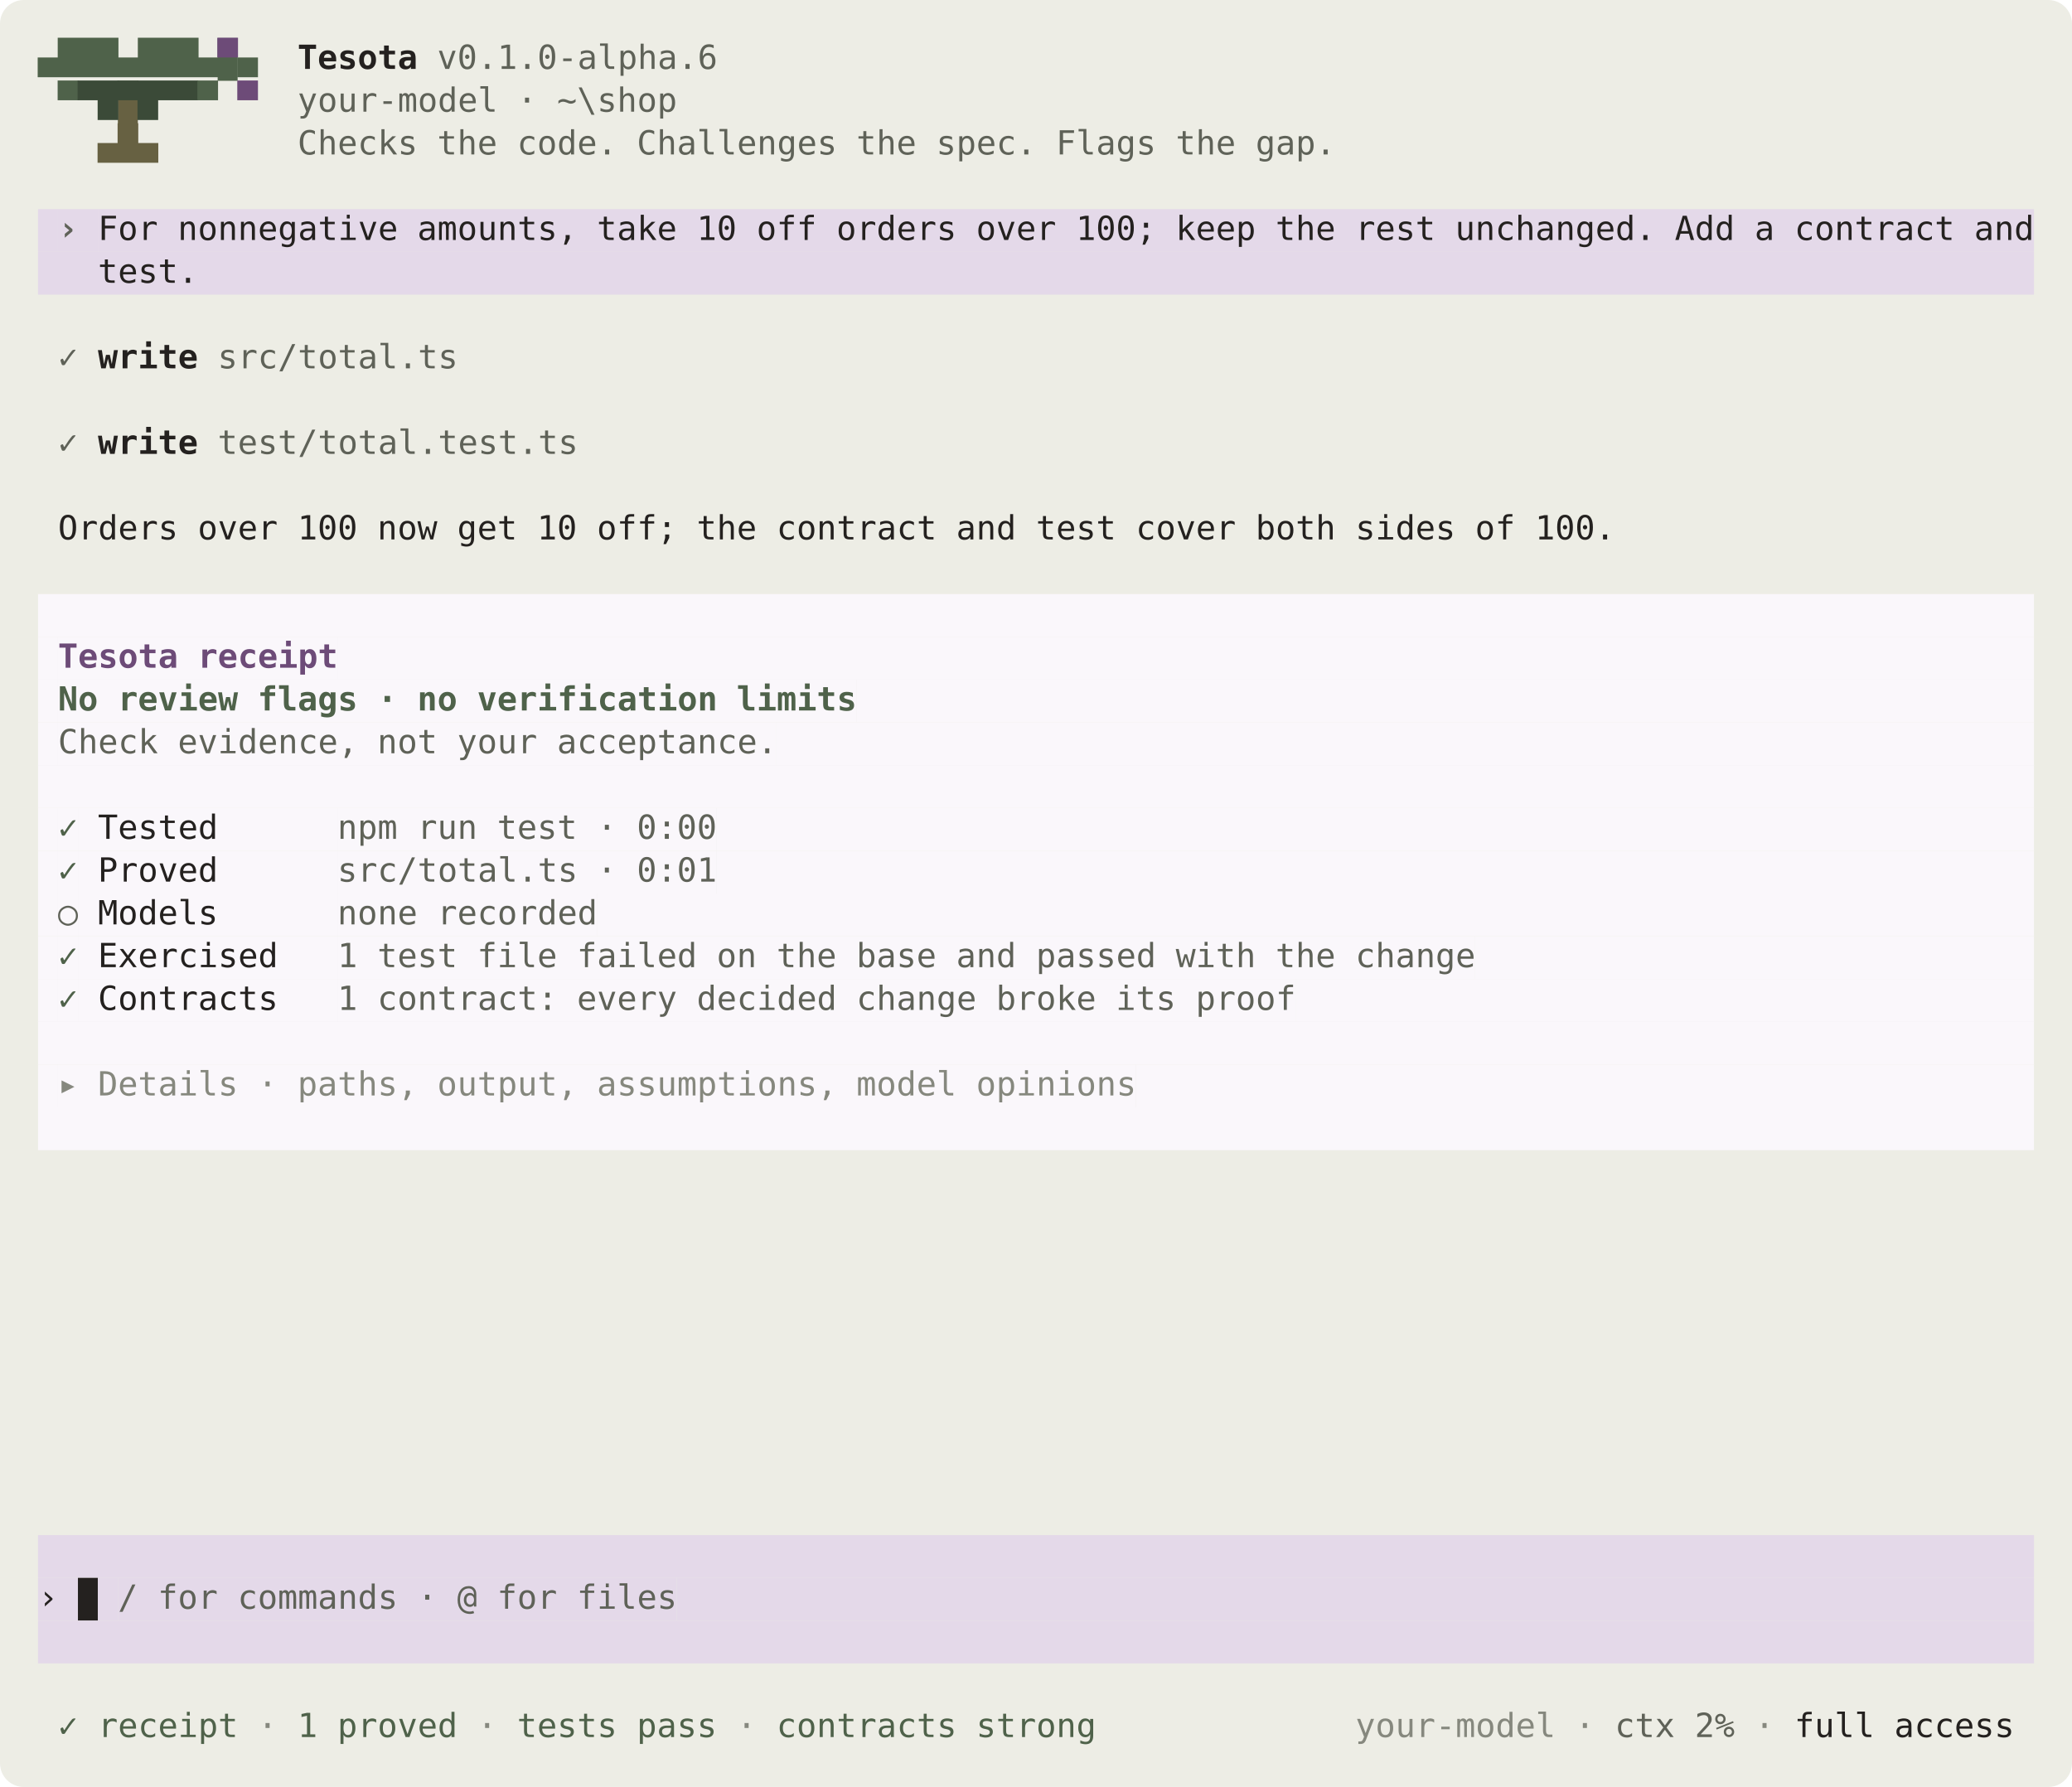
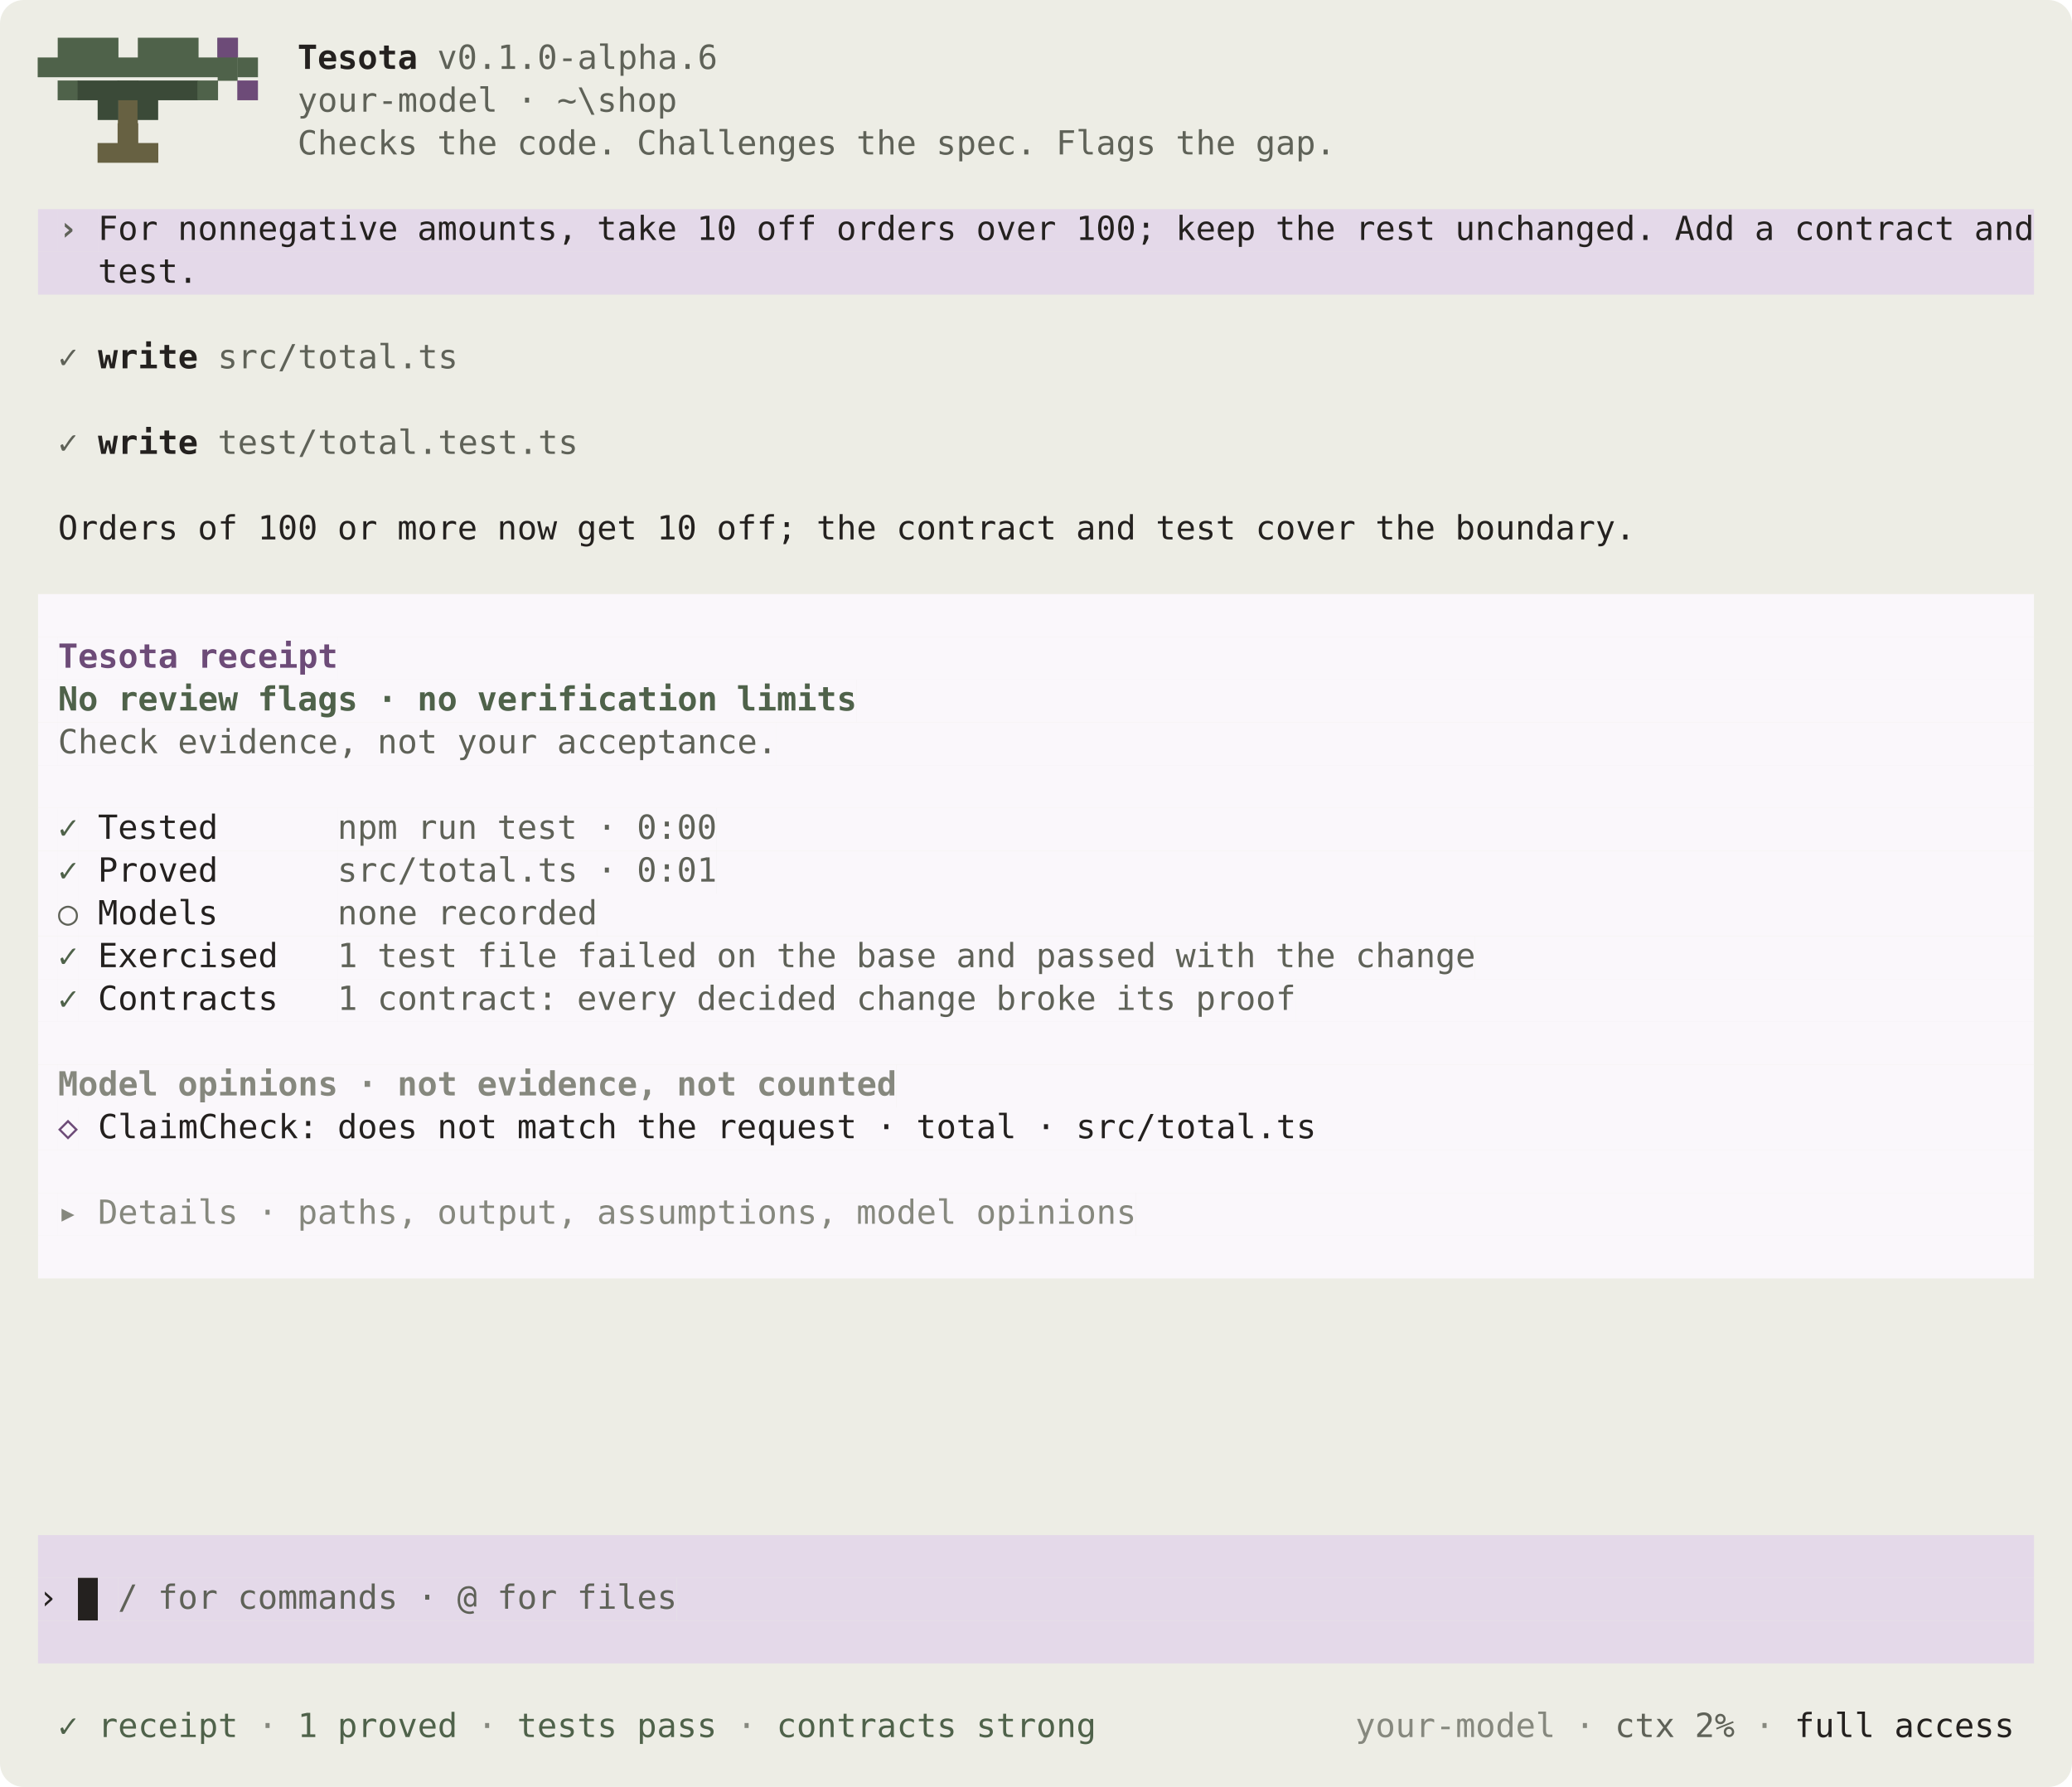
- <svg xmlns="http://www.w3.org/2000/svg" width="872" height="752" viewBox="0 0 872 752" role="img" aria-label="A verified turn in Tesota: a blooming pixel ironwood in the header, the request, two file writes and the answer, then the receipt card with the passing tests and the new test exercising the change.">
+ <svg xmlns="http://www.w3.org/2000/svg" width="872" height="752" viewBox="0 0 872 752" role="img" aria-label="A verified turn in Tesota whose change misses the request: the request for 10 off orders over 100, two file writes and the answer, then the receipt card with the proof and tests passing and the new test exercising the change, and apart, a model's opinion that the contract does not match the request at 100.">
  <rect width="872" height="752" rx="10" fill="#edede5" />
  <rect x="91.6" y="16" width="8.4" height="18" fill="#4f624a" />
  <rect x="49.6" y="34" width="8.4" height="18" fill="#676142" />
  <rect x="16.0" y="88" width="8.4" height="18" fill="#e4d9e9" />
  <rect x="24.4" y="88" width="16.8" height="18" fill="#e4d9e9" />
  <rect x="41.2" y="88" width="814.8" height="18" fill="#e4d9e9" />
  <rect x="16.0" y="106" width="840.0" height="18" fill="#e4d9e9" />
  <rect x="16.0" y="250" width="840.0" height="18" fill="#faf7fb" />
  <rect x="16.0" y="268" width="8.4" height="18" fill="#faf7fb" />
  <rect x="24.4" y="268" width="117.6" height="18" fill="#faf7fb" />
  <rect x="142.0" y="268" width="714.0" height="18" fill="#faf7fb" />
  <rect x="16.0" y="286" width="8.4" height="18" fill="#faf7fb" />
  <rect x="24.4" y="286" width="336.0" height="18" fill="#faf7fb" />
  <rect x="360.4" y="286" width="495.6" height="18" fill="#faf7fb" />
  <rect x="16.0" y="304" width="8.4" height="18" fill="#faf7fb" />
  <rect x="24.4" y="304" width="302.4" height="18" fill="#faf7fb" />
  <rect x="326.8" y="304" width="529.2" height="18" fill="#faf7fb" />
  <rect x="16.0" y="322" width="840.0" height="18" fill="#faf7fb" />
  <rect x="16.0" y="340" width="8.4" height="18" fill="#faf7fb" />
  <rect x="24.4" y="340" width="8.4" height="18" fill="#faf7fb" />
  <rect x="32.8" y="340" width="109.2" height="18" fill="#faf7fb" />
  <rect x="142.0" y="340" width="159.6" height="18" fill="#faf7fb" />
  <rect x="301.6" y="340" width="554.4" height="18" fill="#faf7fb" />
  <rect x="16.0" y="358" width="8.4" height="18" fill="#faf7fb" />
  <rect x="24.4" y="358" width="8.4" height="18" fill="#faf7fb" />
  <rect x="32.8" y="358" width="109.2" height="18" fill="#faf7fb" />
  <rect x="142.0" y="358" width="159.6" height="18" fill="#faf7fb" />
  <rect x="301.6" y="358" width="554.4" height="18" fill="#faf7fb" />
  <rect x="16.0" y="376" width="8.4" height="18" fill="#faf7fb" />
  <rect x="24.4" y="376" width="8.4" height="18" fill="#faf7fb" />
  <rect x="32.8" y="376" width="109.2" height="18" fill="#faf7fb" />
  <rect x="142.0" y="376" width="109.2" height="18" fill="#faf7fb" />
  <rect x="251.2" y="376" width="604.8" height="18" fill="#faf7fb" />
  <rect x="16.0" y="394" width="8.4" height="18" fill="#faf7fb" />
  <rect x="24.4" y="394" width="8.4" height="18" fill="#faf7fb" />
  <rect x="32.8" y="394" width="109.2" height="18" fill="#faf7fb" />
  <rect x="142.0" y="394" width="478.8" height="18" fill="#faf7fb" />
  <rect x="620.8" y="394" width="235.2" height="18" fill="#faf7fb" />
  <rect x="16.0" y="412" width="8.4" height="18" fill="#faf7fb" />
  <rect x="24.4" y="412" width="8.4" height="18" fill="#faf7fb" />
  <rect x="32.8" y="412" width="109.2" height="18" fill="#faf7fb" />
  <rect x="142.0" y="412" width="403.2" height="18" fill="#faf7fb" />
  <rect x="545.2" y="412" width="310.8" height="18" fill="#faf7fb" />
  <rect x="16.0" y="430" width="840.0" height="18" fill="#faf7fb" />
  <rect x="16.0" y="448" width="8.4" height="18" fill="#faf7fb" />
-   <rect x="24.4" y="448" width="453.6" height="18" fill="#faf7fb" />
-   <rect x="478.0" y="448" width="378.0" height="18" fill="#faf7fb" />
-   <rect x="16.0" y="466" width="840.0" height="18" fill="#faf7fb" />
+   <rect x="24.4" y="448" width="352.8" height="18" fill="#faf7fb" />
+   <rect x="377.2" y="448" width="478.8" height="18" fill="#faf7fb" />
+   <rect x="16.0" y="466" width="8.4" height="18" fill="#faf7fb" />
+   <rect x="24.4" y="466" width="8.4" height="18" fill="#faf7fb" />
+   <rect x="32.8" y="466" width="823.2" height="18" fill="#faf7fb" />
+   <rect x="16.0" y="484" width="840.0" height="18" fill="#faf7fb" />
+   <rect x="16.0" y="502" width="8.4" height="18" fill="#faf7fb" />
+   <rect x="24.4" y="502" width="453.6" height="18" fill="#faf7fb" />
+   <rect x="478.0" y="502" width="378.0" height="18" fill="#faf7fb" />
+   <rect x="16.0" y="520" width="840.0" height="18" fill="#faf7fb" />
  <rect x="16.0" y="646" width="840.0" height="18" fill="#e4d9e9" />
  <rect x="16.0" y="664" width="16.8" height="18" fill="#e4d9e9" />
  <rect x="32.8" y="664" width="8.4" height="18" fill="#24211f" />
  <rect x="41.2" y="664" width="8.4" height="18" fill="#e4d9e9" />
  <rect x="49.6" y="664" width="235.2" height="18" fill="#e4d9e9" />
  <rect x="284.8" y="664" width="571.2" height="18" fill="#e4d9e9" />
  <rect x="16.0" y="682" width="840.0" height="18" fill="#e4d9e9" />
  <g font-family="'Cascadia Mono', 'JetBrains Mono', Menlo, Consolas, 'DejaVu Sans Mono', monospace" font-size="14" xml:space="preserve">
    <text x="16.0" y="29" fill="#4f624a" textLength="75.6" lengthAdjust="spacingAndGlyphs">▄███▄███▄</text>
    <text x="91.6" y="29" fill="#6d4b78" textLength="8.4" lengthAdjust="spacingAndGlyphs">▀</text>
    <text x="100.0" y="29" fill="#4f624a" textLength="8.4" lengthAdjust="spacingAndGlyphs">▄</text>
    <text x="125.2" y="29" fill="#24211f" font-weight="bold" textLength="50.4" lengthAdjust="spacingAndGlyphs">Tesota</text>
    <text x="184.0" y="29" fill="#5f6258" textLength="117.6" lengthAdjust="spacingAndGlyphs">v0.1.0-alpha.6</text>
    <text x="24.4" y="47" fill="#4f624a" textLength="8.4" lengthAdjust="spacingAndGlyphs">▀</text>
    <text x="32.8" y="47" fill="#3b4a38" textLength="16.8" lengthAdjust="spacingAndGlyphs">▀█</text>
    <text x="49.6" y="47" fill="#3b4a38" textLength="8.4" lengthAdjust="spacingAndGlyphs">▀</text>
    <text x="58.0" y="47" fill="#3b4a38" textLength="25.2" lengthAdjust="spacingAndGlyphs">█▀▀</text>
    <text x="83.2" y="47" fill="#4f624a" textLength="8.4" lengthAdjust="spacingAndGlyphs">▀</text>
    <text x="100.0" y="47" fill="#6d4b78" textLength="8.4" lengthAdjust="spacingAndGlyphs">▀</text>
    <text x="125.2" y="47" fill="#5f6258" textLength="84.0" lengthAdjust="spacingAndGlyphs">your-model</text>
    <text x="217.6" y="47" fill="#5f6258" textLength="8.4" lengthAdjust="spacingAndGlyphs">·</text>
    <text x="234.4" y="47" fill="#5f6258" textLength="50.4" lengthAdjust="spacingAndGlyphs">~\shop</text>
    <text x="41.2" y="65" fill="#676142" textLength="25.2" lengthAdjust="spacingAndGlyphs">▄█▄</text>
    <text x="125.2" y="65" fill="#5f6258" textLength="50.4" lengthAdjust="spacingAndGlyphs">Checks</text>
    <text x="184.0" y="65" fill="#5f6258" textLength="25.2" lengthAdjust="spacingAndGlyphs">the</text>
    <text x="217.6" y="65" fill="#5f6258" textLength="42.0" lengthAdjust="spacingAndGlyphs">code.</text>
    <text x="268.0" y="65" fill="#5f6258" textLength="84.0" lengthAdjust="spacingAndGlyphs">Challenges</text>
    <text x="360.4" y="65" fill="#5f6258" textLength="25.2" lengthAdjust="spacingAndGlyphs">the</text>
    <text x="394.0" y="65" fill="#5f6258" textLength="42.0" lengthAdjust="spacingAndGlyphs">spec.</text>
    <text x="444.4" y="65" fill="#5f6258" textLength="42.0" lengthAdjust="spacingAndGlyphs">Flags</text>
    <text x="494.8" y="65" fill="#5f6258" textLength="25.2" lengthAdjust="spacingAndGlyphs">the</text>
    <text x="528.4" y="65" fill="#5f6258" textLength="33.6" lengthAdjust="spacingAndGlyphs">gap.</text>
    <text x="24.4" y="101" fill="#5f6258" font-weight="bold" textLength="8.4" lengthAdjust="spacingAndGlyphs">›</text>
    <text x="41.2" y="101" fill="#24211f" textLength="25.2" lengthAdjust="spacingAndGlyphs">For</text>
    <text x="74.8" y="101" fill="#24211f" textLength="92.4" lengthAdjust="spacingAndGlyphs">nonnegative</text>
    <text x="175.6" y="101" fill="#24211f" textLength="67.2" lengthAdjust="spacingAndGlyphs">amounts,</text>
    <text x="251.2" y="101" fill="#24211f" textLength="33.6" lengthAdjust="spacingAndGlyphs">take</text>
    <text x="293.2" y="101" fill="#24211f" textLength="16.8" lengthAdjust="spacingAndGlyphs">10</text>
    <text x="318.4" y="101" fill="#24211f" textLength="25.2" lengthAdjust="spacingAndGlyphs">off</text>
    <text x="352.0" y="101" fill="#24211f" textLength="50.4" lengthAdjust="spacingAndGlyphs">orders</text>
    <text x="410.8" y="101" fill="#24211f" textLength="33.6" lengthAdjust="spacingAndGlyphs">over</text>
    <text x="452.8" y="101" fill="#24211f" textLength="33.6" lengthAdjust="spacingAndGlyphs">100;</text>
    <text x="494.8" y="101" fill="#24211f" textLength="33.6" lengthAdjust="spacingAndGlyphs">keep</text>
    <text x="536.8" y="101" fill="#24211f" textLength="25.2" lengthAdjust="spacingAndGlyphs">the</text>
    <text x="570.4" y="101" fill="#24211f" textLength="33.6" lengthAdjust="spacingAndGlyphs">rest</text>
    <text x="612.4" y="101" fill="#24211f" textLength="84.0" lengthAdjust="spacingAndGlyphs">unchanged.</text>
    <text x="704.8" y="101" fill="#24211f" textLength="25.2" lengthAdjust="spacingAndGlyphs">Add</text>
    <text x="738.4" y="101" fill="#24211f" textLength="8.4" lengthAdjust="spacingAndGlyphs">a</text>
    <text x="755.2" y="101" fill="#24211f" textLength="67.2" lengthAdjust="spacingAndGlyphs">contract</text>
    <text x="830.8" y="101" fill="#24211f" textLength="25.2" lengthAdjust="spacingAndGlyphs">and</text>
    <text x="41.2" y="119" fill="#24211f" textLength="42.0" lengthAdjust="spacingAndGlyphs">test.</text>
    <text x="24.4" y="155" fill="#5f6258" textLength="8.4" lengthAdjust="spacingAndGlyphs">✓</text>
    <text x="41.2" y="155" fill="#24211f" font-weight="bold" textLength="42.0" lengthAdjust="spacingAndGlyphs">write</text>
    <text x="91.6" y="155" fill="#5f6258" textLength="100.8" lengthAdjust="spacingAndGlyphs">src/total.ts</text>
    <text x="24.4" y="191" fill="#5f6258" textLength="8.4" lengthAdjust="spacingAndGlyphs">✓</text>
    <text x="41.2" y="191" fill="#24211f" font-weight="bold" textLength="42.0" lengthAdjust="spacingAndGlyphs">write</text>
    <text x="91.6" y="191" fill="#5f6258" textLength="151.2" lengthAdjust="spacingAndGlyphs">test/total.test.ts</text>
    <text x="24.4" y="227" fill="#24211f" textLength="50.4" lengthAdjust="spacingAndGlyphs">Orders</text>
-     <text x="83.2" y="227" fill="#24211f" textLength="33.6" lengthAdjust="spacingAndGlyphs">over</text>
-     <text x="125.2" y="227" fill="#24211f" textLength="25.2" lengthAdjust="spacingAndGlyphs">100</text>
-     <text x="158.8" y="227" fill="#24211f" textLength="25.2" lengthAdjust="spacingAndGlyphs">now</text>
-     <text x="192.4" y="227" fill="#24211f" textLength="25.2" lengthAdjust="spacingAndGlyphs">get</text>
-     <text x="226.0" y="227" fill="#24211f" textLength="16.8" lengthAdjust="spacingAndGlyphs">10</text>
-     <text x="251.2" y="227" fill="#24211f" textLength="33.6" lengthAdjust="spacingAndGlyphs">off;</text>
-     <text x="293.2" y="227" fill="#24211f" textLength="25.2" lengthAdjust="spacingAndGlyphs">the</text>
-     <text x="326.8" y="227" fill="#24211f" textLength="67.2" lengthAdjust="spacingAndGlyphs">contract</text>
-     <text x="402.4" y="227" fill="#24211f" textLength="25.2" lengthAdjust="spacingAndGlyphs">and</text>
-     <text x="436.0" y="227" fill="#24211f" textLength="33.6" lengthAdjust="spacingAndGlyphs">test</text>
-     <text x="478.0" y="227" fill="#24211f" textLength="42.0" lengthAdjust="spacingAndGlyphs">cover</text>
-     <text x="528.4" y="227" fill="#24211f" textLength="33.6" lengthAdjust="spacingAndGlyphs">both</text>
-     <text x="570.4" y="227" fill="#24211f" textLength="42.0" lengthAdjust="spacingAndGlyphs">sides</text>
-     <text x="620.8" y="227" fill="#24211f" textLength="16.8" lengthAdjust="spacingAndGlyphs">of</text>
-     <text x="646.0" y="227" fill="#24211f" textLength="33.6" lengthAdjust="spacingAndGlyphs">100.</text>
+     <text x="83.2" y="227" fill="#24211f" textLength="16.8" lengthAdjust="spacingAndGlyphs">of</text>
+     <text x="108.4" y="227" fill="#24211f" textLength="25.2" lengthAdjust="spacingAndGlyphs">100</text>
+     <text x="142.0" y="227" fill="#24211f" textLength="16.8" lengthAdjust="spacingAndGlyphs">or</text>
+     <text x="167.2" y="227" fill="#24211f" textLength="33.6" lengthAdjust="spacingAndGlyphs">more</text>
+     <text x="209.2" y="227" fill="#24211f" textLength="25.2" lengthAdjust="spacingAndGlyphs">now</text>
+     <text x="242.8" y="227" fill="#24211f" textLength="25.2" lengthAdjust="spacingAndGlyphs">get</text>
+     <text x="276.4" y="227" fill="#24211f" textLength="16.8" lengthAdjust="spacingAndGlyphs">10</text>
+     <text x="301.6" y="227" fill="#24211f" textLength="33.6" lengthAdjust="spacingAndGlyphs">off;</text>
+     <text x="343.6" y="227" fill="#24211f" textLength="25.2" lengthAdjust="spacingAndGlyphs">the</text>
+     <text x="377.2" y="227" fill="#24211f" textLength="67.2" lengthAdjust="spacingAndGlyphs">contract</text>
+     <text x="452.8" y="227" fill="#24211f" textLength="25.2" lengthAdjust="spacingAndGlyphs">and</text>
+     <text x="486.4" y="227" fill="#24211f" textLength="33.6" lengthAdjust="spacingAndGlyphs">test</text>
+     <text x="528.4" y="227" fill="#24211f" textLength="42.0" lengthAdjust="spacingAndGlyphs">cover</text>
+     <text x="578.8" y="227" fill="#24211f" textLength="25.2" lengthAdjust="spacingAndGlyphs">the</text>
+     <text x="612.4" y="227" fill="#24211f" textLength="75.6" lengthAdjust="spacingAndGlyphs">boundary.</text>
    <text x="24.4" y="281" fill="#6d4b78" font-weight="bold" textLength="50.4" lengthAdjust="spacingAndGlyphs">Tesota</text>
    <text x="83.2" y="281" fill="#6d4b78" font-weight="bold" textLength="58.8" lengthAdjust="spacingAndGlyphs">receipt</text>
    <text x="24.4" y="299" fill="#4f624a" font-weight="bold" textLength="16.8" lengthAdjust="spacingAndGlyphs">No</text>
    <text x="49.6" y="299" fill="#4f624a" font-weight="bold" textLength="50.4" lengthAdjust="spacingAndGlyphs">review</text>
    <text x="108.4" y="299" fill="#4f624a" font-weight="bold" textLength="42.0" lengthAdjust="spacingAndGlyphs">flags</text>
    <text x="158.8" y="299" fill="#4f624a" font-weight="bold" textLength="8.4" lengthAdjust="spacingAndGlyphs">·</text>
    <text x="175.6" y="299" fill="#4f624a" font-weight="bold" textLength="16.8" lengthAdjust="spacingAndGlyphs">no</text>
    <text x="200.8" y="299" fill="#4f624a" font-weight="bold" textLength="100.8" lengthAdjust="spacingAndGlyphs">verification</text>
    <text x="310.0" y="299" fill="#4f624a" font-weight="bold" textLength="50.4" lengthAdjust="spacingAndGlyphs">limits</text>
    <text x="24.4" y="317" fill="#5f6258" textLength="42.0" lengthAdjust="spacingAndGlyphs">Check</text>
    <text x="74.8" y="317" fill="#5f6258" textLength="75.6" lengthAdjust="spacingAndGlyphs">evidence,</text>
    <text x="158.8" y="317" fill="#5f6258" textLength="25.2" lengthAdjust="spacingAndGlyphs">not</text>
    <text x="192.4" y="317" fill="#5f6258" textLength="33.6" lengthAdjust="spacingAndGlyphs">your</text>
    <text x="234.4" y="317" fill="#5f6258" textLength="92.4" lengthAdjust="spacingAndGlyphs">acceptance.</text>
    <text x="24.4" y="353" fill="#4f624a" textLength="8.4" lengthAdjust="spacingAndGlyphs">✓</text>
    <text x="41.2" y="353" fill="#24211f" textLength="50.4" lengthAdjust="spacingAndGlyphs">Tested</text>
    <text x="142.0" y="353" fill="#5f6258" textLength="25.2" lengthAdjust="spacingAndGlyphs">npm</text>
    <text x="175.6" y="353" fill="#5f6258" textLength="25.2" lengthAdjust="spacingAndGlyphs">run</text>
    <text x="209.2" y="353" fill="#5f6258" textLength="33.6" lengthAdjust="spacingAndGlyphs">test</text>
    <text x="251.2" y="353" fill="#5f6258" textLength="8.4" lengthAdjust="spacingAndGlyphs">·</text>
    <text x="268.0" y="353" fill="#5f6258" textLength="33.6" lengthAdjust="spacingAndGlyphs">0:00</text>
    <text x="24.4" y="371" fill="#4f624a" textLength="8.4" lengthAdjust="spacingAndGlyphs">✓</text>
    <text x="41.2" y="371" fill="#24211f" textLength="50.4" lengthAdjust="spacingAndGlyphs">Proved</text>
    <text x="142.0" y="371" fill="#5f6258" textLength="100.8" lengthAdjust="spacingAndGlyphs">src/total.ts</text>
    <text x="251.2" y="371" fill="#5f6258" textLength="8.4" lengthAdjust="spacingAndGlyphs">·</text>
    <text x="268.0" y="371" fill="#5f6258" textLength="33.6" lengthAdjust="spacingAndGlyphs">0:01</text>
    <text x="24.4" y="389" fill="#5f6258" textLength="8.4" lengthAdjust="spacingAndGlyphs">○</text>
    <text x="41.2" y="389" fill="#24211f" textLength="50.4" lengthAdjust="spacingAndGlyphs">Models</text>
    <text x="142.0" y="389" fill="#5f6258" textLength="33.6" lengthAdjust="spacingAndGlyphs">none</text>
    <text x="184.0" y="389" fill="#5f6258" textLength="67.2" lengthAdjust="spacingAndGlyphs">recorded</text>
    <text x="24.4" y="407" fill="#4f624a" textLength="8.4" lengthAdjust="spacingAndGlyphs">✓</text>
    <text x="41.2" y="407" fill="#24211f" textLength="75.6" lengthAdjust="spacingAndGlyphs">Exercised</text>
    <text x="142.0" y="407" fill="#5f6258" textLength="8.4" lengthAdjust="spacingAndGlyphs">1</text>
    <text x="158.8" y="407" fill="#5f6258" textLength="33.6" lengthAdjust="spacingAndGlyphs">test</text>
    <text x="200.8" y="407" fill="#5f6258" textLength="33.6" lengthAdjust="spacingAndGlyphs">file</text>
    <text x="242.8" y="407" fill="#5f6258" textLength="50.4" lengthAdjust="spacingAndGlyphs">failed</text>
    <text x="301.6" y="407" fill="#5f6258" textLength="16.8" lengthAdjust="spacingAndGlyphs">on</text>
    <text x="326.8" y="407" fill="#5f6258" textLength="25.2" lengthAdjust="spacingAndGlyphs">the</text>
    <text x="360.4" y="407" fill="#5f6258" textLength="33.6" lengthAdjust="spacingAndGlyphs">base</text>
    <text x="402.4" y="407" fill="#5f6258" textLength="25.2" lengthAdjust="spacingAndGlyphs">and</text>
    <text x="436.0" y="407" fill="#5f6258" textLength="50.4" lengthAdjust="spacingAndGlyphs">passed</text>
    <text x="494.8" y="407" fill="#5f6258" textLength="33.6" lengthAdjust="spacingAndGlyphs">with</text>
    <text x="536.8" y="407" fill="#5f6258" textLength="25.2" lengthAdjust="spacingAndGlyphs">the</text>
    <text x="570.4" y="407" fill="#5f6258" textLength="50.4" lengthAdjust="spacingAndGlyphs">change</text>
    <text x="24.4" y="425" fill="#4f624a" textLength="8.4" lengthAdjust="spacingAndGlyphs">✓</text>
    <text x="41.2" y="425" fill="#24211f" textLength="75.6" lengthAdjust="spacingAndGlyphs">Contracts</text>
    <text x="142.0" y="425" fill="#5f6258" textLength="8.4" lengthAdjust="spacingAndGlyphs">1</text>
    <text x="158.8" y="425" fill="#5f6258" textLength="75.6" lengthAdjust="spacingAndGlyphs">contract:</text>
    <text x="242.8" y="425" fill="#5f6258" textLength="42.0" lengthAdjust="spacingAndGlyphs">every</text>
    <text x="293.2" y="425" fill="#5f6258" textLength="58.8" lengthAdjust="spacingAndGlyphs">decided</text>
    <text x="360.4" y="425" fill="#5f6258" textLength="50.4" lengthAdjust="spacingAndGlyphs">change</text>
    <text x="419.2" y="425" fill="#5f6258" textLength="42.0" lengthAdjust="spacingAndGlyphs">broke</text>
    <text x="469.6" y="425" fill="#5f6258" textLength="25.2" lengthAdjust="spacingAndGlyphs">its</text>
    <text x="503.2" y="425" fill="#5f6258" textLength="42.0" lengthAdjust="spacingAndGlyphs">proof</text>
-     <text x="24.4" y="461" fill="#86887e" textLength="8.4" lengthAdjust="spacingAndGlyphs">▸</text>
-     <text x="41.2" y="461" fill="#86887e" textLength="58.8" lengthAdjust="spacingAndGlyphs">Details</text>
-     <text x="108.4" y="461" fill="#86887e" textLength="8.4" lengthAdjust="spacingAndGlyphs">·</text>
-     <text x="125.2" y="461" fill="#86887e" textLength="50.4" lengthAdjust="spacingAndGlyphs">paths,</text>
-     <text x="184.0" y="461" fill="#86887e" textLength="58.8" lengthAdjust="spacingAndGlyphs">output,</text>
-     <text x="251.2" y="461" fill="#86887e" textLength="100.8" lengthAdjust="spacingAndGlyphs">assumptions,</text>
-     <text x="360.4" y="461" fill="#86887e" textLength="42.0" lengthAdjust="spacingAndGlyphs">model</text>
-     <text x="410.8" y="461" fill="#86887e" textLength="67.2" lengthAdjust="spacingAndGlyphs">opinions</text>
+     <text x="24.4" y="461" fill="#86887e" font-weight="bold" textLength="42.0" lengthAdjust="spacingAndGlyphs">Model</text>
+     <text x="74.8" y="461" fill="#86887e" font-weight="bold" textLength="67.2" lengthAdjust="spacingAndGlyphs">opinions</text>
+     <text x="150.4" y="461" fill="#86887e" font-weight="bold" textLength="8.4" lengthAdjust="spacingAndGlyphs">·</text>
+     <text x="167.2" y="461" fill="#86887e" font-weight="bold" textLength="25.2" lengthAdjust="spacingAndGlyphs">not</text>
+     <text x="200.8" y="461" fill="#86887e" font-weight="bold" textLength="75.6" lengthAdjust="spacingAndGlyphs">evidence,</text>
+     <text x="284.8" y="461" fill="#86887e" font-weight="bold" textLength="25.2" lengthAdjust="spacingAndGlyphs">not</text>
+     <text x="318.4" y="461" fill="#86887e" font-weight="bold" textLength="58.8" lengthAdjust="spacingAndGlyphs">counted</text>
+     <text x="24.4" y="479" fill="#6d4b78" textLength="8.4" lengthAdjust="spacingAndGlyphs">◇</text>
+     <text x="41.2" y="479" fill="#24211f" textLength="92.4" lengthAdjust="spacingAndGlyphs">ClaimCheck:</text>
+     <text x="142.0" y="479" fill="#24211f" textLength="33.6" lengthAdjust="spacingAndGlyphs">does</text>
+     <text x="184.0" y="479" fill="#24211f" textLength="25.2" lengthAdjust="spacingAndGlyphs">not</text>
+     <text x="217.6" y="479" fill="#24211f" textLength="42.0" lengthAdjust="spacingAndGlyphs">match</text>
+     <text x="268.0" y="479" fill="#24211f" textLength="25.2" lengthAdjust="spacingAndGlyphs">the</text>
+     <text x="301.6" y="479" fill="#24211f" textLength="58.8" lengthAdjust="spacingAndGlyphs">request</text>
+     <text x="368.8" y="479" fill="#24211f" textLength="8.4" lengthAdjust="spacingAndGlyphs">·</text>
+     <text x="385.6" y="479" fill="#24211f" textLength="42.0" lengthAdjust="spacingAndGlyphs">total</text>
+     <text x="436.0" y="479" fill="#24211f" textLength="8.4" lengthAdjust="spacingAndGlyphs">·</text>
+     <text x="452.8" y="479" fill="#24211f" textLength="100.8" lengthAdjust="spacingAndGlyphs">src/total.ts</text>
+     <text x="24.4" y="515" fill="#86887e" textLength="8.4" lengthAdjust="spacingAndGlyphs">▸</text>
+     <text x="41.2" y="515" fill="#86887e" textLength="58.8" lengthAdjust="spacingAndGlyphs">Details</text>
+     <text x="108.4" y="515" fill="#86887e" textLength="8.4" lengthAdjust="spacingAndGlyphs">·</text>
+     <text x="125.2" y="515" fill="#86887e" textLength="50.4" lengthAdjust="spacingAndGlyphs">paths,</text>
+     <text x="184.0" y="515" fill="#86887e" textLength="58.8" lengthAdjust="spacingAndGlyphs">output,</text>
+     <text x="251.2" y="515" fill="#86887e" textLength="100.8" lengthAdjust="spacingAndGlyphs">assumptions,</text>
+     <text x="360.4" y="515" fill="#86887e" textLength="42.0" lengthAdjust="spacingAndGlyphs">model</text>
+     <text x="410.8" y="515" fill="#86887e" textLength="67.2" lengthAdjust="spacingAndGlyphs">opinions</text>
    <text x="16.0" y="677" fill="#24211f" textLength="8.4" lengthAdjust="spacingAndGlyphs">›</text>
    <text x="49.6" y="677" fill="#5f6258" textLength="8.4" lengthAdjust="spacingAndGlyphs">/</text>
    <text x="66.4" y="677" fill="#5f6258" textLength="25.2" lengthAdjust="spacingAndGlyphs">for</text>
    <text x="100.0" y="677" fill="#5f6258" textLength="67.2" lengthAdjust="spacingAndGlyphs">commands</text>
    <text x="175.6" y="677" fill="#5f6258" textLength="8.4" lengthAdjust="spacingAndGlyphs">·</text>
    <text x="192.4" y="677" fill="#5f6258" textLength="8.4" lengthAdjust="spacingAndGlyphs">@</text>
    <text x="209.2" y="677" fill="#5f6258" textLength="25.2" lengthAdjust="spacingAndGlyphs">for</text>
    <text x="242.8" y="677" fill="#5f6258" textLength="42.0" lengthAdjust="spacingAndGlyphs">files</text>
    <text x="24.4" y="731" fill="#4f624a" textLength="8.4" lengthAdjust="spacingAndGlyphs">✓</text>
    <text x="41.2" y="731" fill="#4f624a" textLength="58.8" lengthAdjust="spacingAndGlyphs">receipt</text>
    <text x="108.4" y="731" fill="#86887e" textLength="8.4" lengthAdjust="spacingAndGlyphs">·</text>
    <text x="125.2" y="731" fill="#4f624a" textLength="8.4" lengthAdjust="spacingAndGlyphs">1</text>
    <text x="142.0" y="731" fill="#4f624a" textLength="50.4" lengthAdjust="spacingAndGlyphs">proved</text>
    <text x="200.8" y="731" fill="#86887e" textLength="8.4" lengthAdjust="spacingAndGlyphs">·</text>
    <text x="217.6" y="731" fill="#4f624a" textLength="42.0" lengthAdjust="spacingAndGlyphs">tests</text>
    <text x="268.0" y="731" fill="#4f624a" textLength="33.6" lengthAdjust="spacingAndGlyphs">pass</text>
    <text x="310.0" y="731" fill="#86887e" textLength="8.4" lengthAdjust="spacingAndGlyphs">·</text>
    <text x="326.8" y="731" fill="#4f624a" textLength="75.6" lengthAdjust="spacingAndGlyphs">contracts</text>
    <text x="410.8" y="731" fill="#4f624a" textLength="50.4" lengthAdjust="spacingAndGlyphs">strong</text>
    <text x="570.4" y="731" fill="#86887e" textLength="84.0" lengthAdjust="spacingAndGlyphs">your-model</text>
    <text x="662.8" y="731" fill="#86887e" textLength="8.4" lengthAdjust="spacingAndGlyphs">·</text>
    <text x="679.6" y="731" fill="#5f6258" textLength="25.2" lengthAdjust="spacingAndGlyphs">ctx</text>
    <text x="713.2" y="731" fill="#5f6258" textLength="16.8" lengthAdjust="spacingAndGlyphs">2%</text>
    <text x="738.4" y="731" fill="#86887e" textLength="8.4" lengthAdjust="spacingAndGlyphs">·</text>
    <text x="755.2" y="731" fill="#24211f" textLength="33.6" lengthAdjust="spacingAndGlyphs">full</text>
    <text x="797.2" y="731" fill="#24211f" textLength="50.4" lengthAdjust="spacingAndGlyphs">access</text>
  </g>
</svg>
